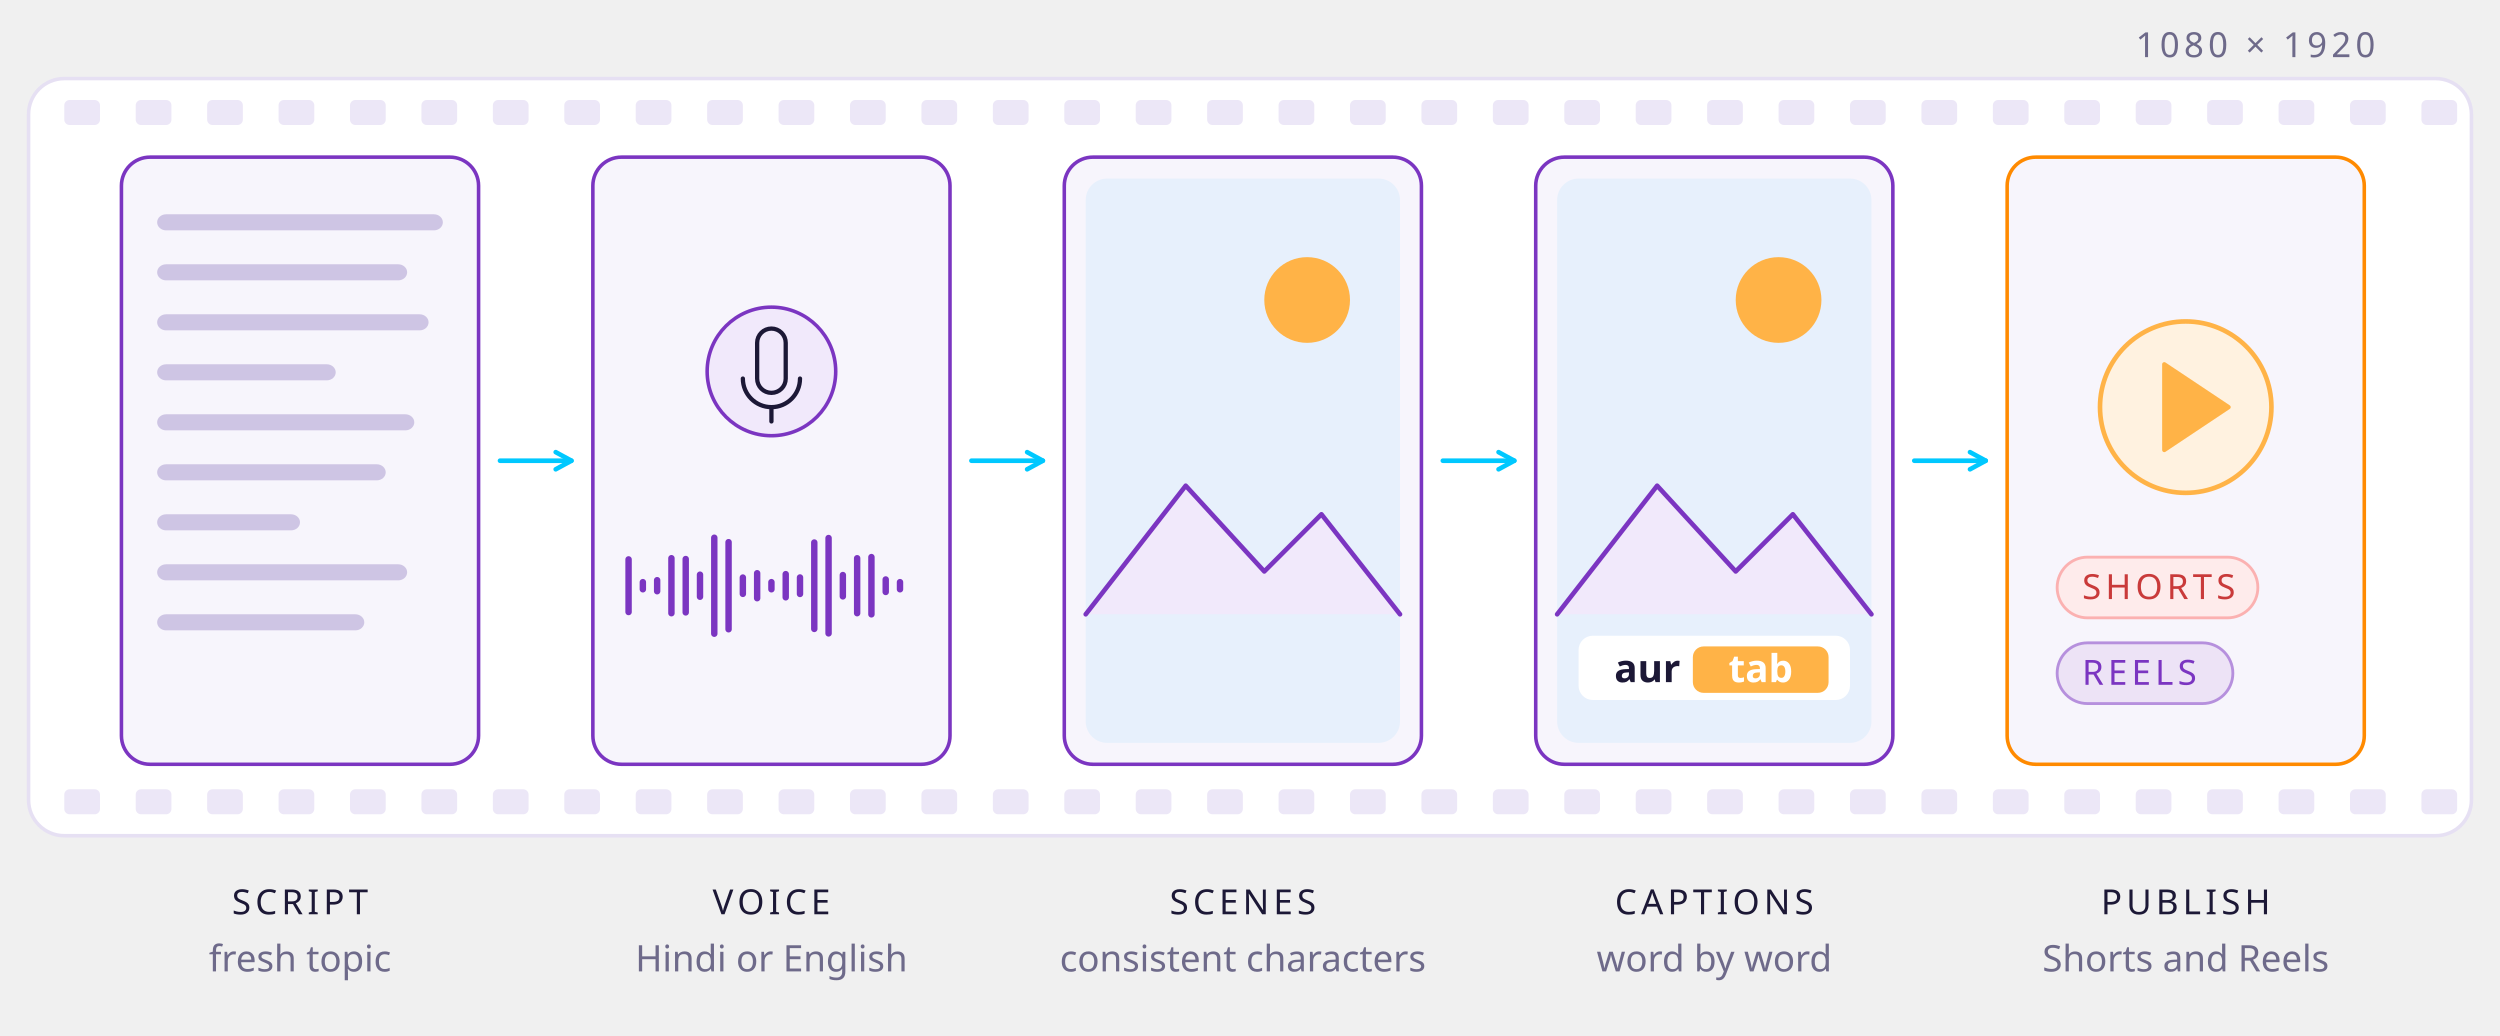
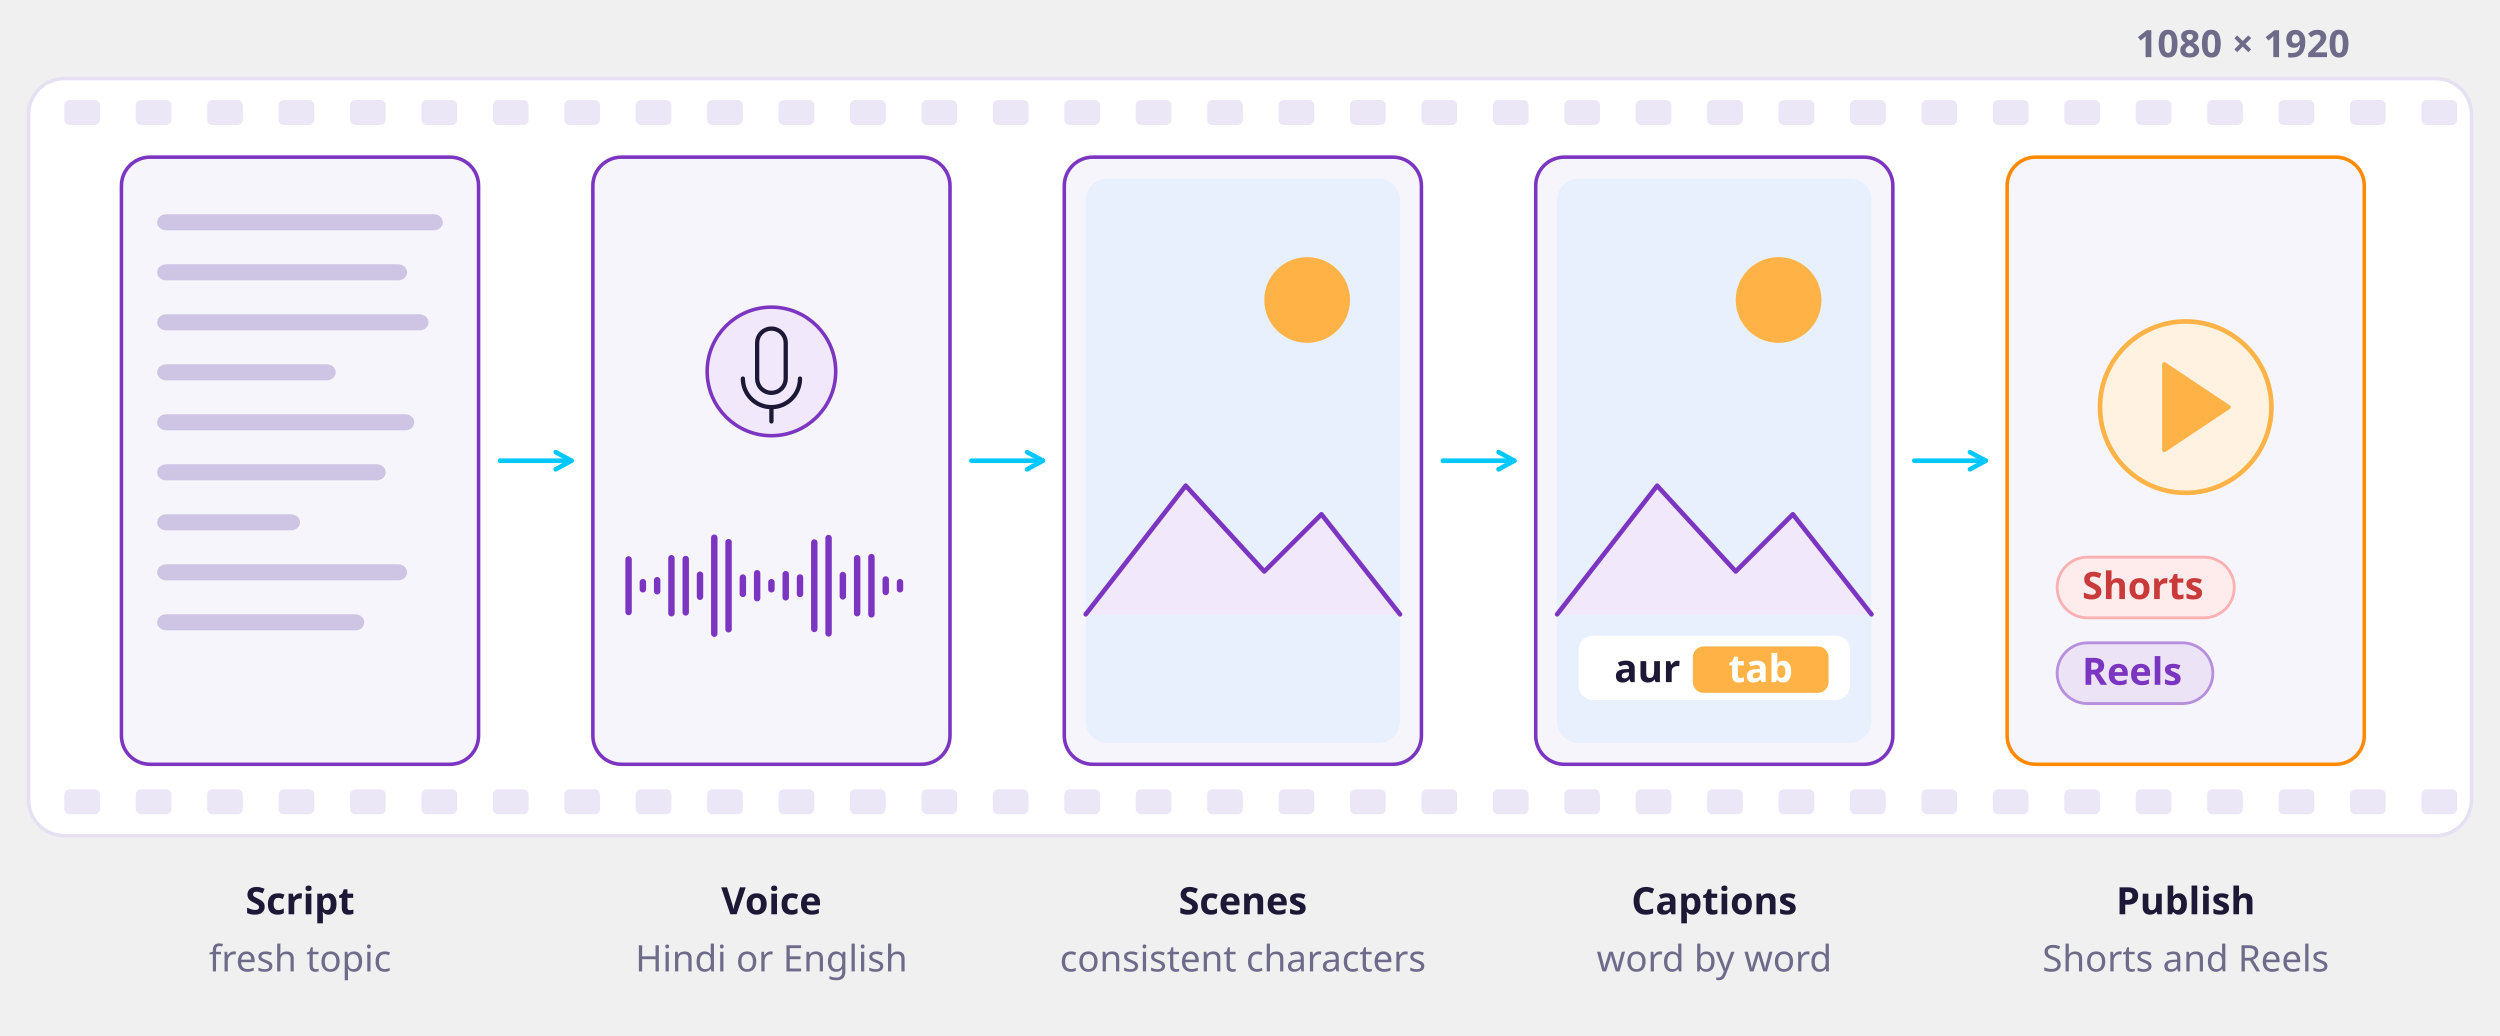
<svg xmlns="http://www.w3.org/2000/svg" viewBox="0 0 700 290" role="img" fill="none">
  <defs />
  <rect x="8" y="22" width="684" height="212" rx="10" fill="#FFFFFF" stroke="#E6E0F3" stroke-width="1" />
  <rect x="18" y="28" width="10" height="7" rx="1.5" fill="#ECE7F7" />
  <rect x="18" y="221" width="10" height="7" rx="1.5" fill="#ECE7F7" />
  <rect x="38" y="28" width="10" height="7" rx="1.5" fill="#ECE7F7" />
  <rect x="38" y="221" width="10" height="7" rx="1.5" fill="#ECE7F7" />
  <rect x="58" y="28" width="10" height="7" rx="1.5" fill="#ECE7F7" />
  <rect x="58" y="221" width="10" height="7" rx="1.5" fill="#ECE7F7" />
  <rect x="78" y="28" width="10" height="7" rx="1.5" fill="#ECE7F7" />
  <rect x="78" y="221" width="10" height="7" rx="1.5" fill="#ECE7F7" />
  <rect x="98" y="28" width="10" height="7" rx="1.5" fill="#ECE7F7" />
  <rect x="98" y="221" width="10" height="7" rx="1.5" fill="#ECE7F7" />
  <rect x="118" y="28" width="10" height="7" rx="1.5" fill="#ECE7F7" />
  <rect x="118" y="221" width="10" height="7" rx="1.5" fill="#ECE7F7" />
  <rect x="138" y="28" width="10" height="7" rx="1.5" fill="#ECE7F7" />
  <rect x="138" y="221" width="10" height="7" rx="1.5" fill="#ECE7F7" />
  <rect x="158" y="28" width="10" height="7" rx="1.5" fill="#ECE7F7" />
  <rect x="158" y="221" width="10" height="7" rx="1.5" fill="#ECE7F7" />
  <rect x="178" y="28" width="10" height="7" rx="1.5" fill="#ECE7F7" />
  <rect x="178" y="221" width="10" height="7" rx="1.5" fill="#ECE7F7" />
  <rect x="198" y="28" width="10" height="7" rx="1.5" fill="#ECE7F7" />
  <rect x="198" y="221" width="10" height="7" rx="1.5" fill="#ECE7F7" />
  <rect x="218" y="28" width="10" height="7" rx="1.5" fill="#ECE7F7" />
  <rect x="218" y="221" width="10" height="7" rx="1.5" fill="#ECE7F7" />
  <rect x="238" y="28" width="10" height="7" rx="1.5" fill="#ECE7F7" />
  <rect x="238" y="221" width="10" height="7" rx="1.5" fill="#ECE7F7" />
  <rect x="258" y="28" width="10" height="7" rx="1.5" fill="#ECE7F7" />
  <rect x="258" y="221" width="10" height="7" rx="1.5" fill="#ECE7F7" />
  <rect x="278" y="28" width="10" height="7" rx="1.5" fill="#ECE7F7" />
  <rect x="278" y="221" width="10" height="7" rx="1.5" fill="#ECE7F7" />
  <rect x="298" y="28" width="10" height="7" rx="1.5" fill="#ECE7F7" />
  <rect x="298" y="221" width="10" height="7" rx="1.5" fill="#ECE7F7" />
  <rect x="318" y="28" width="10" height="7" rx="1.5" fill="#ECE7F7" />
  <rect x="318" y="221" width="10" height="7" rx="1.5" fill="#ECE7F7" />
  <rect x="338" y="28" width="10" height="7" rx="1.5" fill="#ECE7F7" />
  <rect x="338" y="221" width="10" height="7" rx="1.5" fill="#ECE7F7" />
  <rect x="358" y="28" width="10" height="7" rx="1.5" fill="#ECE7F7" />
  <rect x="358" y="221" width="10" height="7" rx="1.5" fill="#ECE7F7" />
  <rect x="378" y="28" width="10" height="7" rx="1.5" fill="#ECE7F7" />
  <rect x="378" y="221" width="10" height="7" rx="1.5" fill="#ECE7F7" />
  <rect x="398" y="28" width="10" height="7" rx="1.5" fill="#ECE7F7" />
  <rect x="398" y="221" width="10" height="7" rx="1.5" fill="#ECE7F7" />
  <rect x="418" y="28" width="10" height="7" rx="1.5" fill="#ECE7F7" />
  <rect x="418" y="221" width="10" height="7" rx="1.5" fill="#ECE7F7" />
  <rect x="438" y="28" width="10" height="7" rx="1.5" fill="#ECE7F7" />
  <rect x="438" y="221" width="10" height="7" rx="1.5" fill="#ECE7F7" />
  <rect x="458" y="28" width="10" height="7" rx="1.5" fill="#ECE7F7" />
  <rect x="458" y="221" width="10" height="7" rx="1.5" fill="#ECE7F7" />
  <rect x="478" y="28" width="10" height="7" rx="1.5" fill="#ECE7F7" />
  <rect x="478" y="221" width="10" height="7" rx="1.5" fill="#ECE7F7" />
  <rect x="498" y="28" width="10" height="7" rx="1.5" fill="#ECE7F7" />
  <rect x="498" y="221" width="10" height="7" rx="1.5" fill="#ECE7F7" />
  <rect x="518" y="28" width="10" height="7" rx="1.5" fill="#ECE7F7" />
  <rect x="518" y="221" width="10" height="7" rx="1.5" fill="#ECE7F7" />
  <rect x="538" y="28" width="10" height="7" rx="1.5" fill="#ECE7F7" />
  <rect x="538" y="221" width="10" height="7" rx="1.5" fill="#ECE7F7" />
  <rect x="558" y="28" width="10" height="7" rx="1.5" fill="#ECE7F7" />
  <rect x="558" y="221" width="10" height="7" rx="1.5" fill="#ECE7F7" />
  <rect x="578" y="28" width="10" height="7" rx="1.5" fill="#ECE7F7" />
  <rect x="578" y="221" width="10" height="7" rx="1.5" fill="#ECE7F7" />
  <rect x="598" y="28" width="10" height="7" rx="1.5" fill="#ECE7F7" />
  <rect x="598" y="221" width="10" height="7" rx="1.5" fill="#ECE7F7" />
  <rect x="618" y="28" width="10" height="7" rx="1.5" fill="#ECE7F7" />
  <rect x="618" y="221" width="10" height="7" rx="1.5" fill="#ECE7F7" />
  <rect x="638" y="28" width="10" height="7" rx="1.5" fill="#ECE7F7" />
  <rect x="638" y="221" width="10" height="7" rx="1.5" fill="#ECE7F7" />
  <rect x="658" y="28" width="10" height="7" rx="1.5" fill="#ECE7F7" />
  <rect x="658" y="221" width="10" height="7" rx="1.5" fill="#ECE7F7" />
  <rect x="678" y="28" width="10" height="7" rx="1.5" fill="#ECE7F7" />
  <rect x="678" y="221" width="10" height="7" rx="1.5" fill="#ECE7F7" />
  <rect x="34" y="44" width="100" height="170" rx="8" fill="#F7F5FC" stroke="#7B35C1" stroke-width="1" />
  <rect x="44" y="60" width="80" height="4.5" rx="2.5" fill="#CEC5E4" />
  <rect x="44" y="74" width="70" height="4.5" rx="2.5" fill="#CEC5E4" />
  <rect x="44" y="88" width="76" height="4.5" rx="2.5" fill="#CEC5E4" />
  <rect x="44" y="102" width="50" height="4.5" rx="2.5" fill="#CEC5E4" />
  <rect x="44" y="116" width="72" height="4.5" rx="2.5" fill="#CEC5E4" />
  <rect x="44" y="130" width="64" height="4.5" rx="2.5" fill="#CEC5E4" />
  <rect x="44" y="144" width="40" height="4.5" rx="2.5" fill="#CEC5E4" />
  <rect x="44" y="158" width="70" height="4.5" rx="2.5" fill="#CEC5E4" />
  <rect x="44" y="172" width="58" height="4.5" rx="2.5" fill="#CEC5E4" />
-   <text x="84.0" y="256" font-family="JetBrains Mono" font-size="9.72" font-weight="500" fill="#1C1836" text-anchor="middle" letter-spacing="1.2">SCRIPT</text>
+   <text x="84.0" y="256" font-family="DM Sans" font-size="10.58" font-weight="600" fill="#1C1836" text-anchor="middle">Script</text>
  <text x="84.0" y="272" font-family="DM Sans" font-size="10.26" font-weight="400" fill="#6E6A8A" text-anchor="middle">fresh topic</text>
  <line x1="140" y1="129.0" x2="160" y2="129.0" stroke="#00C8FF" stroke-width="1.3" stroke-linecap="round" />
  <path d="M155.6 131.4 L160 129.0 L155.6 126.6" stroke="#00C8FF" stroke-width="1.3" fill="none" stroke-linecap="round" stroke-linejoin="round" />
  <rect x="166" y="44" width="100" height="170" rx="8" fill="#F7F5FC" stroke="#7B35C1" stroke-width="1" />
  <circle cx="216" cy="104" r="18" fill="#F1E9FB" stroke="#7B35C1" stroke-width="1" />
  <path d="M212 96 v10 a4 4 0 0 0 8 0 v-10 a4 4 0 0 0 -8 0 z M208 106 a8 8 0 0 0 16 0 M216 114 v4" stroke="#1C1836" stroke-width="1.2" fill="none" stroke-linecap="round" stroke-linejoin="round" />
  <line x1="176.0" y1="156.631" x2="176.0" y2="171.369" stroke="#7B35C1" stroke-width="1.8" stroke-linecap="round" />
  <line x1="180.0" y1="163.0" x2="180.0" y2="165.0" stroke="#7B35C1" stroke-width="1.8" stroke-linecap="round" />
  <line x1="184.0" y1="162.454" x2="184.0" y2="165.546" stroke="#7B35C1" stroke-width="1.8" stroke-linecap="round" />
  <line x1="188.0" y1="156.299" x2="188.0" y2="171.701" stroke="#7B35C1" stroke-width="1.8" stroke-linecap="round" />
  <line x1="192.0" y1="156.529" x2="192.0" y2="171.471" stroke="#7B35C1" stroke-width="1.8" stroke-linecap="round" />
  <line x1="196.0" y1="160.909" x2="196.0" y2="167.091" stroke="#7B35C1" stroke-width="1.8" stroke-linecap="round" />
  <line x1="200.0" y1="150.561" x2="200.0" y2="177.439" stroke="#7B35C1" stroke-width="1.8" stroke-linecap="round" />
  <line x1="204.0" y1="151.805" x2="204.0" y2="176.195" stroke="#7B35C1" stroke-width="1.8" stroke-linecap="round" />
  <line x1="208.0" y1="161.715" x2="208.0" y2="166.285" stroke="#7B35C1" stroke-width="1.8" stroke-linecap="round" />
  <line x1="212.0" y1="160.501" x2="212.0" y2="167.499" stroke="#7B35C1" stroke-width="1.8" stroke-linecap="round" />
  <line x1="216.0" y1="163.0" x2="216.0" y2="165.0" stroke="#7B35C1" stroke-width="1.8" stroke-linecap="round" />
  <line x1="220.0" y1="160.754" x2="220.0" y2="167.246" stroke="#7B35C1" stroke-width="1.8" stroke-linecap="round" />
  <line x1="224.0" y1="161.69" x2="224.0" y2="166.31" stroke="#7B35C1" stroke-width="1.8" stroke-linecap="round" />
  <line x1="228.0" y1="151.904" x2="228.0" y2="176.096" stroke="#7B35C1" stroke-width="1.8" stroke-linecap="round" />
  <line x1="232.0" y1="150.65" x2="232.0" y2="177.35" stroke="#7B35C1" stroke-width="1.8" stroke-linecap="round" />
  <line x1="236.0" y1="161.013" x2="236.0" y2="166.987" stroke="#7B35C1" stroke-width="1.8" stroke-linecap="round" />
  <line x1="240.0" y1="156.304" x2="240.0" y2="171.696" stroke="#7B35C1" stroke-width="1.8" stroke-linecap="round" />
  <line x1="244.0" y1="155.983" x2="244.0" y2="172.017" stroke="#7B35C1" stroke-width="1.8" stroke-linecap="round" />
  <line x1="248.0" y1="162.251" x2="248.0" y2="165.749" stroke="#7B35C1" stroke-width="1.8" stroke-linecap="round" />
  <line x1="252.0" y1="163.0" x2="252.0" y2="165.0" stroke="#7B35C1" stroke-width="1.8" stroke-linecap="round" />
-   <text x="216.0" y="256" font-family="JetBrains Mono" font-size="9.72" font-weight="500" fill="#1C1836" text-anchor="middle" letter-spacing="1.2">VOICE</text>
+   <text x="216.0" y="256" font-family="DM Sans" font-size="10.58" font-weight="600" fill="#1C1836" text-anchor="middle">Voice</text>
  <text x="216.0" y="272" font-family="DM Sans" font-size="10.26" font-weight="400" fill="#6E6A8A" text-anchor="middle">Hindi or English</text>
  <line x1="272" y1="129.0" x2="292" y2="129.0" stroke="#00C8FF" stroke-width="1.3" stroke-linecap="round" />
  <path d="M287.6 131.4 L292 129.0 L287.6 126.6" stroke="#00C8FF" stroke-width="1.3" fill="none" stroke-linecap="round" stroke-linejoin="round" />
  <rect x="298" y="44" width="100" height="170" rx="8" fill="#F7F5FC" stroke="#7B35C1" stroke-width="1" />
  <rect x="304" y="50" width="88" height="158" rx="6" fill="#E7F0FC" />
  <circle cx="366" cy="84" r="12" fill="#FFB347" />
  <path d="M304 172 L332 136 L354 160 L370 144 L392 172" stroke="#7B35C1" stroke-width="1.3" fill="#F1E9FB" stroke-linecap="round" stroke-linejoin="round" />
-   <text x="348.0" y="256" font-family="JetBrains Mono" font-size="9.72" font-weight="500" fill="#1C1836" text-anchor="middle" letter-spacing="1.2">SCENES</text>
+   <text x="348.0" y="256" font-family="DM Sans" font-size="10.58" font-weight="600" fill="#1C1836" text-anchor="middle">Scenes</text>
  <text x="348.0" y="272" font-family="DM Sans" font-size="10.26" font-weight="400" fill="#6E6A8A" text-anchor="middle">consistent characters</text>
  <line x1="404" y1="129.0" x2="424" y2="129.0" stroke="#00C8FF" stroke-width="1.3" stroke-linecap="round" />
  <path d="M419.6 131.4 L424 129.0 L419.6 126.6" stroke="#00C8FF" stroke-width="1.3" fill="none" stroke-linecap="round" stroke-linejoin="round" />
  <rect x="430" y="44" width="100" height="170" rx="8" fill="#F7F5FC" stroke="#7B35C1" stroke-width="1" />
  <rect x="436" y="50" width="88" height="158" rx="6" fill="#E7F0FC" />
  <circle cx="498" cy="84" r="12" fill="#FFB347" />
  <path d="M436 172 L464 136 L486 160 L502 144 L524 172" stroke="#7B35C1" stroke-width="1.3" fill="#F1E9FB" stroke-linecap="round" stroke-linejoin="round" />
  <rect x="442" y="178" width="76" height="18" rx="4" fill="#FFFFFF" />
  <text x="452" y="191" font-family="Oxanium, DM Sans" font-size="10.80" font-weight="700" fill="#1C1836" text-anchor="start">aur</text>
  <rect x="474" y="181" width="38" height="13" rx="3" fill="#FFB347" />
  <text x="493" y="191" font-family="Oxanium, DM Sans" font-size="10.80" font-weight="800" fill="#FFFFFF" text-anchor="middle">tab</text>
-   <text x="480.0" y="256" font-family="JetBrains Mono" font-size="9.72" font-weight="500" fill="#1C1836" text-anchor="middle" letter-spacing="1.2">CAPTIONS</text>
+   <text x="480.0" y="256" font-family="DM Sans" font-size="10.58" font-weight="600" fill="#1C1836" text-anchor="middle">Captions</text>
  <text x="480.0" y="272" font-family="DM Sans" font-size="10.26" font-weight="400" fill="#6E6A8A" text-anchor="middle">word by word</text>
  <line x1="536" y1="129.0" x2="556" y2="129.0" stroke="#00C8FF" stroke-width="1.3" stroke-linecap="round" />
  <path d="M551.6 131.4 L556 129.0 L551.6 126.6" stroke="#00C8FF" stroke-width="1.3" fill="none" stroke-linecap="round" stroke-linejoin="round" />
  <rect x="562" y="44" width="100" height="170" rx="8" fill="#F7F5FC" stroke="#FF8A00" stroke-width="1" />
  <circle cx="612" cy="114" r="24" fill="#FFF2E0" stroke="#FFB347" stroke-width="1.3" />
  <path d="M606 102 l18 12 l-18 12 z" stroke="#FFB347" stroke-width="1.2" fill="#FFB347" stroke-linecap="round" stroke-linejoin="round" />
-   <rect x="576" y="156" width="56.2" height="17" rx="8.5" fill="#FEEBEB" stroke="#FBB1B1" stroke-width=".8" />
-   <text x="583" y="167.74" font-family="JetBrains Mono" font-size="9.72" font-weight="500" fill="#C93A3A" text-anchor="start" letter-spacing="1.2">SHORTS</text>
-   <rect x="576" y="180" width="49.2" height="17" rx="8.5" fill="#EDE3F6" stroke="#B690DD" stroke-width=".8" />
-   <text x="583" y="191.74" font-family="JetBrains Mono" font-size="9.72" font-weight="500" fill="#7B35C1" text-anchor="start" letter-spacing="1.2">REELS</text>
-   <text x="612.0" y="256" font-family="JetBrains Mono" font-size="9.72" font-weight="500" fill="#1C1836" text-anchor="middle" letter-spacing="1.2">PUBLISH</text>
+   <rect x="576" y="156" width="49.6" height="17" rx="8.5" fill="#FEEBEB" stroke="#FBB1B1" stroke-width=".8" />
+   <text x="583" y="167.74" font-family="DM Sans" font-size="10.58" font-weight="600" fill="#C93A3A" text-anchor="start">Shorts</text>
+   <rect x="576" y="180" width="43.6" height="17" rx="8.5" fill="#EDE3F6" stroke="#B690DD" stroke-width=".8" />
+   <text x="583" y="191.74" font-family="DM Sans" font-size="10.58" font-weight="600" fill="#7B35C1" text-anchor="start">Reels</text>
+   <text x="612.0" y="256" font-family="DM Sans" font-size="10.58" font-weight="600" fill="#1C1836" text-anchor="middle">Publish</text>
  <text x="612.0" y="272" font-family="DM Sans" font-size="10.26" font-weight="400" fill="#6E6A8A" text-anchor="middle">Shorts and Reels</text>
-   <text x="598" y="16" font-family="JetBrains Mono" font-size="9.72" font-weight="500" fill="#6E6A8A" text-anchor="start" letter-spacing="1.2">1080 × 1920</text>
+   <text x="598" y="16" font-family="DM Sans" font-size="10.58" font-weight="600" fill="#6E6A8A" text-anchor="start">1080 × 1920</text>
</svg>
